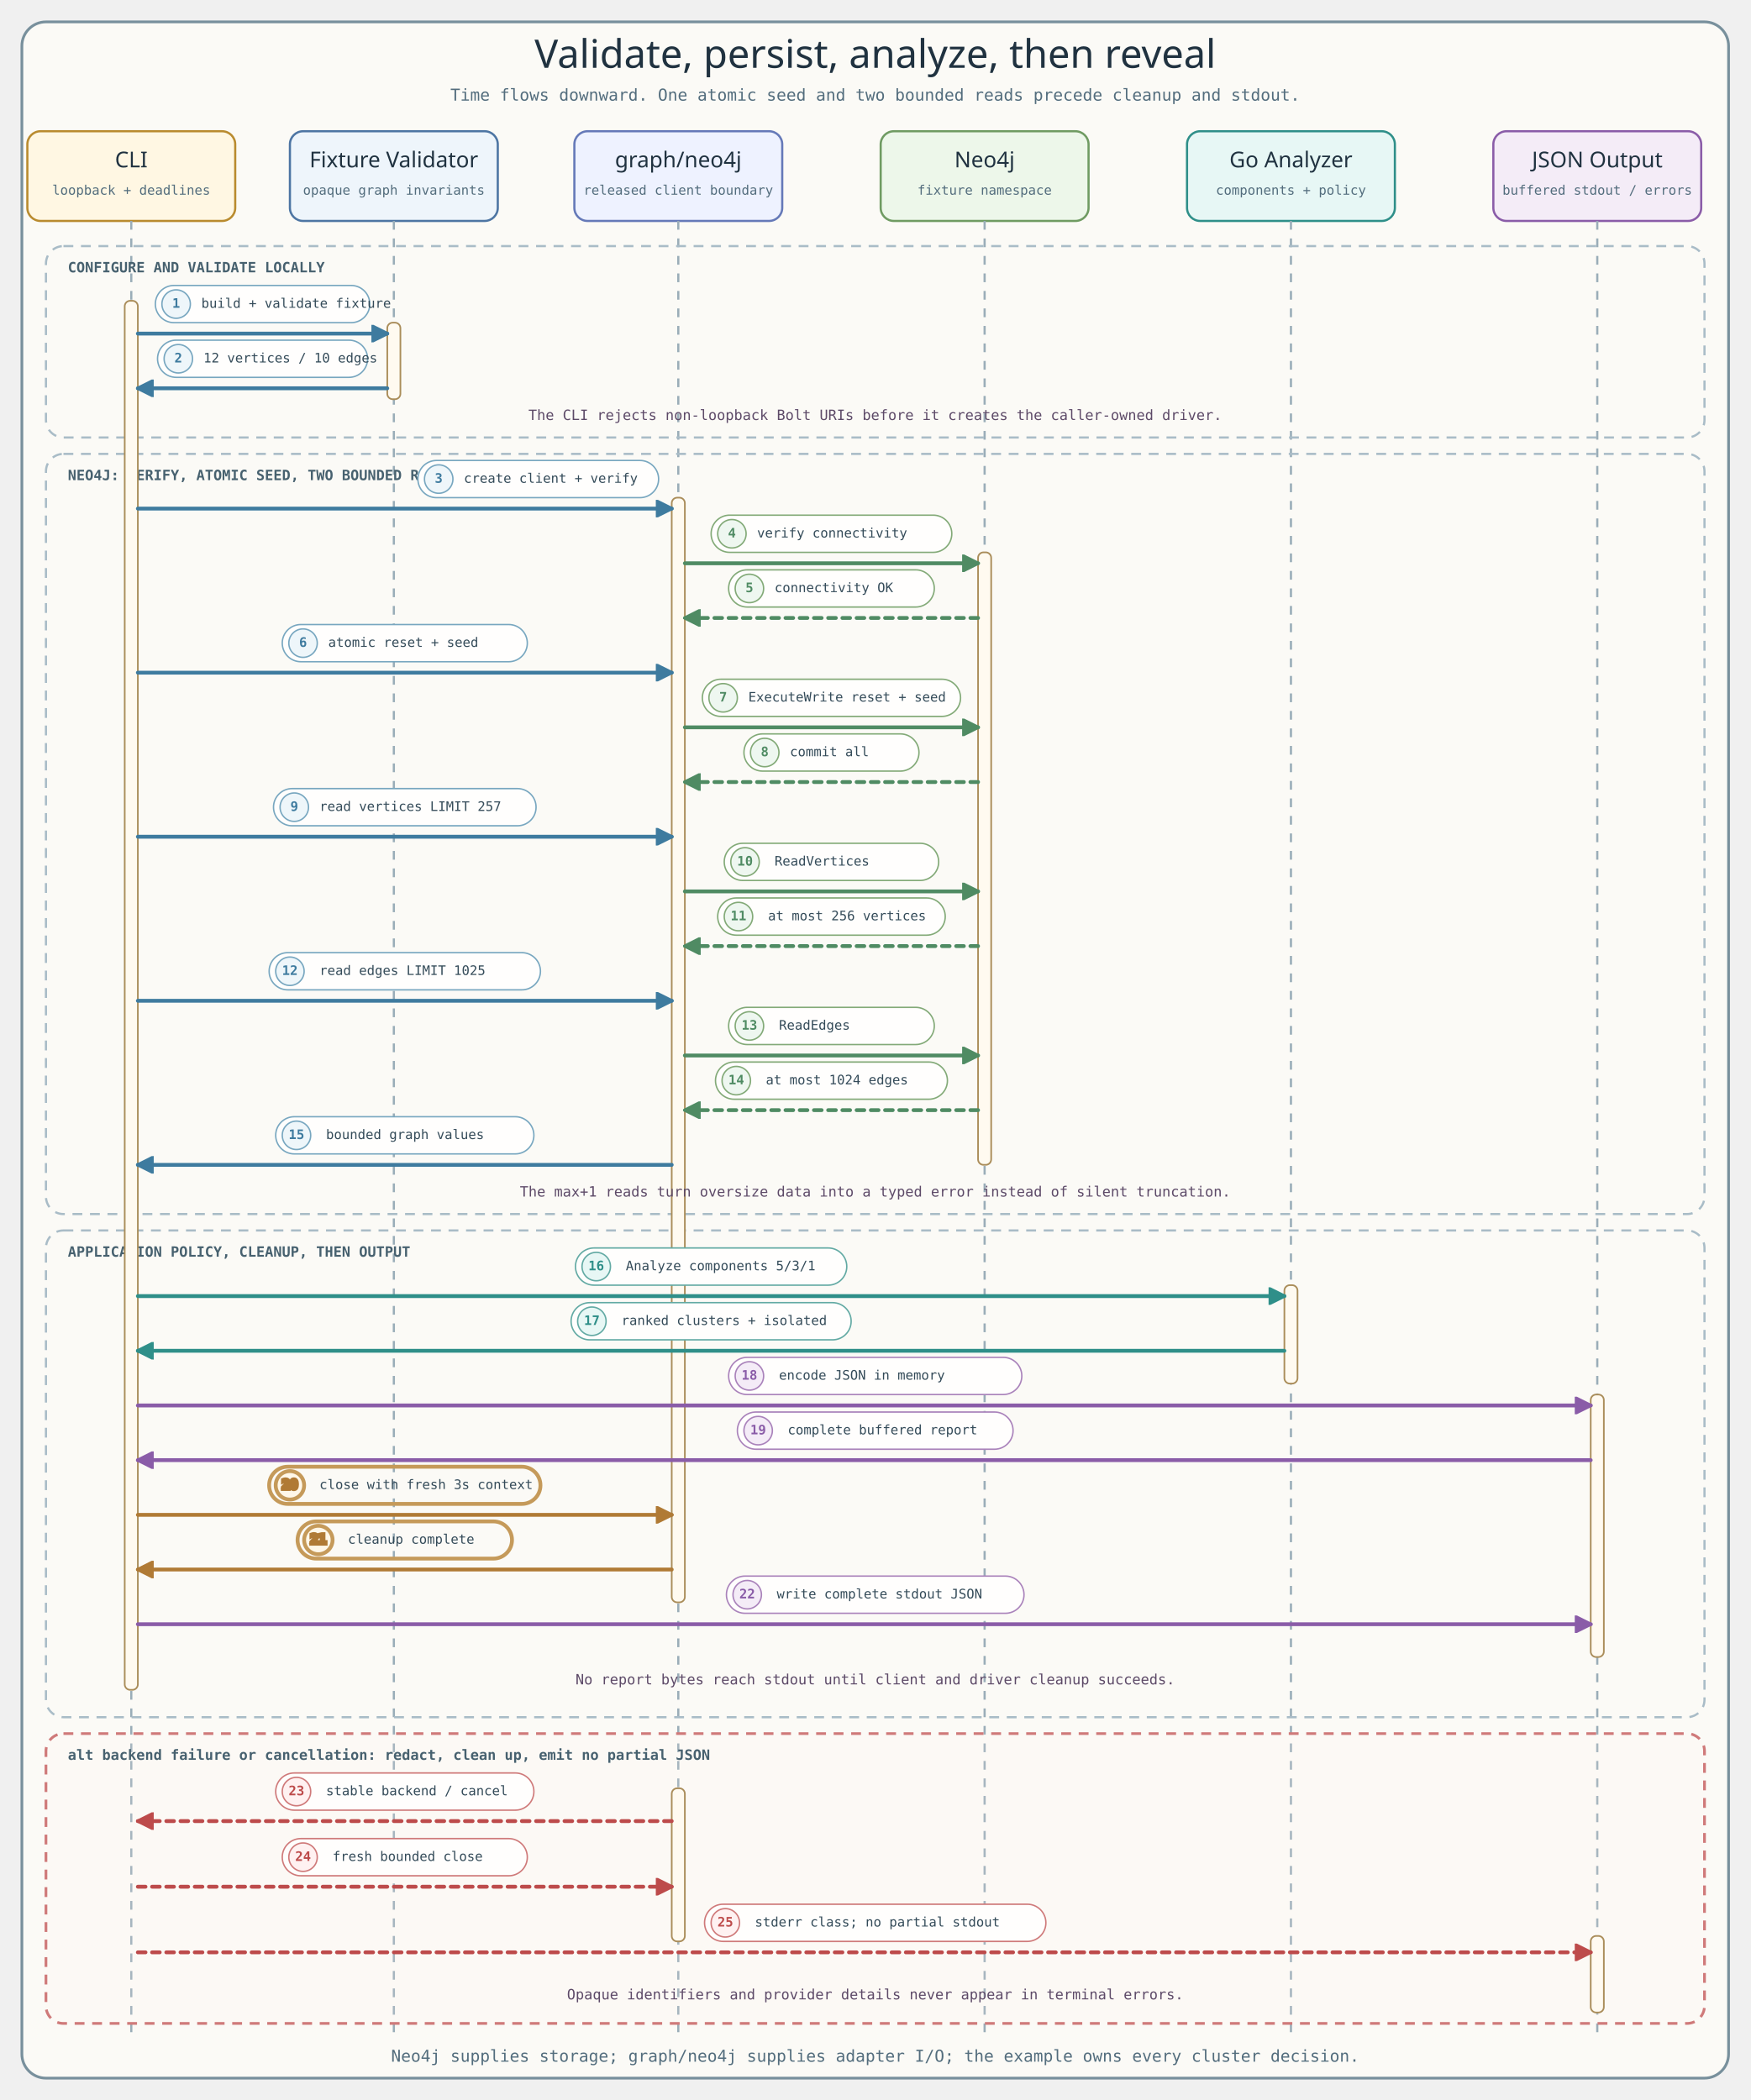
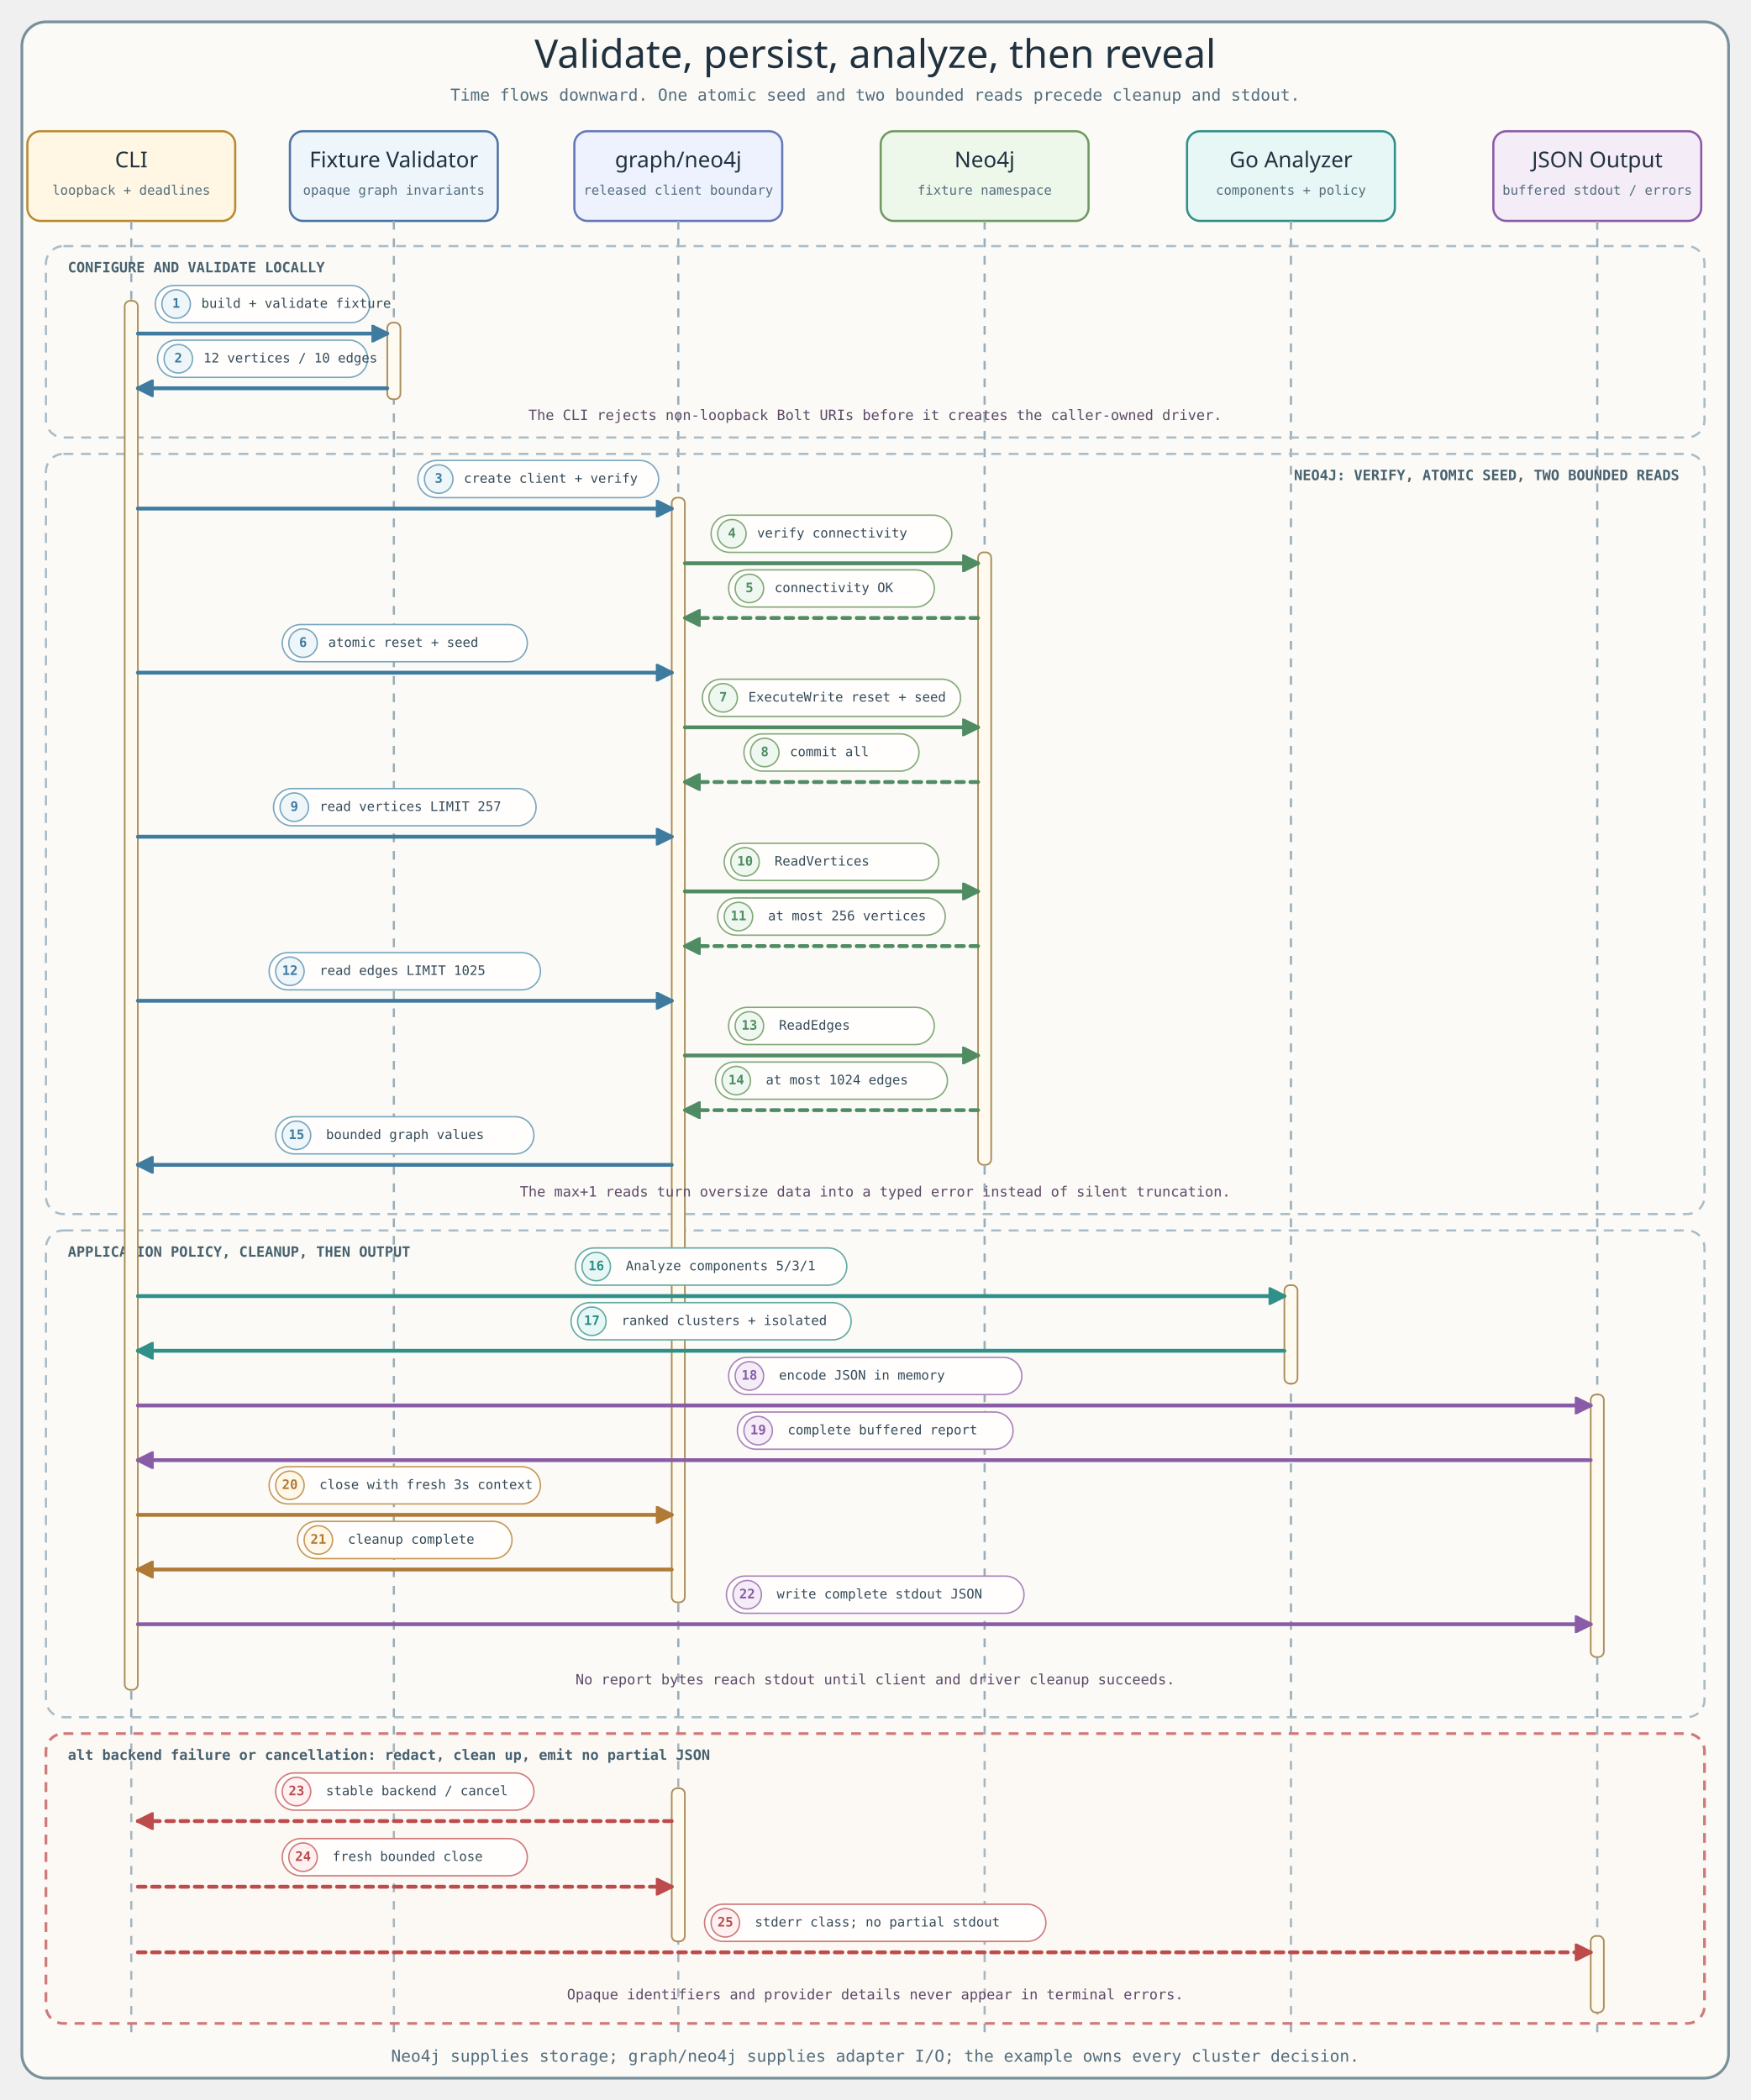
<svg xmlns="http://www.w3.org/2000/svg" width="1600" height="1920" viewBox="0 0 1600 1920" role="img" aria-labelledby="title desc">
  <defs>
    <style>
      @font-face { font-family: 'Architects Daughter'; src: url('file:///Users/debop/Library/Fonts/ArchitectsDaughter-Regular.ttf') format('truetype'); }
      @font-face { font-family: 'Comic Mono'; src: url('file:///Users/debop/Library/Fonts/ComicMono.ttf') format('truetype'); }
      .frame { fill: #fbfaf6; stroke: #78909c; stroke-width: 2.5; }
      .phase { fill: none; stroke: #a9bcc7; stroke-width: 2; stroke-dasharray: 9 7; }
      .error-frame { fill: #fff1f1; fill-opacity: .13; stroke: #cf7a7a; stroke-width: 2.5; stroke-dasharray: 9 7; }
      .title { font-family: 'Architects Daughter', 'Comic Sans MS', sans-serif; font-size: 36px; fill: #203240; }
      .subtitle { font-family: 'Comic Mono', monospace; font-size: 15px; fill: #536d7d; }
      .participant { font-family: 'Architects Daughter', 'Comic Sans MS', sans-serif; font-size: 20px; fill: #203240; }
      .role { font-family: 'Comic Mono', monospace; font-size: 12px; fill: #536d7d; }
      .phase-title { font-family: 'Comic Mono', monospace; font-size: 13px; font-weight: 700; fill: #47616f; }
      .detail, .num { font-family: 'Comic Mono', monospace; font-size: 12px; fill: #344b59; }
      .num { font-weight: 700; }
      .note { font-family: 'Comic Mono', monospace; font-size: 13px; fill: #5d4a68; }
      .card { fill: #ffffff; stroke: #607d8d; stroke-width: 2; }
      .card.cli-card { fill: #fff7e3; stroke: #b98b2f; }
      .card.validation-card { fill: #eef5fb; stroke: #4d75a3; }
      .card.client-card { fill: #eef2ff; stroke: #6579b8; }
      .card.neo4j-card { fill: #edf7ea; stroke: #6f9b62; }
      .card.analyzer-card { fill: #e7f7f5; stroke: #2f8f89; }
      .card.output-card { fill: #f4ecf7; stroke: #8a5ca8; }
      .lifeline { stroke: #9aadb8; stroke-width: 2; stroke-dasharray: 8 8; }
      .activation { fill: #fffaf0; stroke: #aa8d5a; stroke-width: 1.5; }
      .pill { fill: #fffefd; stroke-width: 1.3; }
      .pill.blue { stroke: #78a7c0; }
      .pill.green { stroke: #83aa78; }
      .pill.teal { stroke: #63aaa4; }
      .pill.purple { stroke: #aa83bb; }
      .pill.amber { stroke: #c59a5a; }
      .pill.red { stroke: #cf7a7a; }
      .badge { stroke-width: 1.3; }
      .badge.blue { fill: #eef6fa; stroke: #78a7c0; }
      .badge.green { fill: #eef7f0; stroke: #83aa78; }
      .badge.teal { fill: #e7f7f5; stroke: #63aaa4; }
      .badge.purple { fill: #f4ecf7; stroke: #aa83bb; }
      .badge.amber { fill: #fff7e8; stroke: #c59a5a; }
      .badge.red { fill: #fff1f1; stroke: #cf7a7a; }
      .num.blue { fill: #3e7b9f; }
      .num.green { fill: #4f8b63; }
      .num.teal { fill: #2f8f89; }
      .num.purple { fill: #8a5ca8; }
      .num.amber { fill: #b07a35; }
      .num.red { fill: #bd4b4b; }
-       .callBlue, .callGreen, .return, .work, .async, .amber, .error { fill: none; stroke-width: 3.5; stroke-linecap: round; }
+       .callBlue, .callGreen, .return, .work, .async, path.amber, .error { fill: none; stroke-width: 3.5; stroke-linecap: round; }
      .callBlue { stroke: #3e7b9f; marker-end: url(#seq-blue); }
      .callGreen { stroke: #4f8b63; marker-end: url(#seq-green); }
      .return { stroke: #4f8b63; stroke-dasharray: 7 6; marker-end: url(#seq-green); }
      .work { stroke: #2f8f89; marker-end: url(#seq-teal); }
      .async { stroke: #8a5ca8; marker-end: url(#seq-purple); }
-       .amber { stroke: #b07a35; marker-end: url(#seq-amber); }
+       path.amber { stroke: #b07a35; marker-end: url(#seq-amber); }
      .error { stroke: #bd4b4b; stroke-dasharray: 7 6; marker-end: url(#seq-red); }
    </style>
    <marker id="seq-blue" viewBox="0 0 10 10" markerWidth="16" markerHeight="16" refX="9" refY="5" orient="auto" markerUnits="userSpaceOnUse">
      <path d="M 0 0 L 10 5 L 0 10 Z" fill="#3e7b9f" stroke="#3e7b9f" stroke-dasharray="none" />
    </marker>
    <marker id="seq-green" viewBox="0 0 10 10" markerWidth="16" markerHeight="16" refX="9" refY="5" orient="auto" markerUnits="userSpaceOnUse">
      <path d="M 0 0 L 10 5 L 0 10 Z" fill="#4f8b63" stroke="#4f8b63" stroke-dasharray="none" />
    </marker>
    <marker id="seq-teal" viewBox="0 0 10 10" markerWidth="16" markerHeight="16" refX="9" refY="5" orient="auto" markerUnits="userSpaceOnUse">
      <path d="M 0 0 L 10 5 L 0 10 Z" fill="#2f8f89" stroke="#2f8f89" stroke-dasharray="none" />
    </marker>
    <marker id="seq-purple" viewBox="0 0 10 10" markerWidth="16" markerHeight="16" refX="9" refY="5" orient="auto" markerUnits="userSpaceOnUse">
      <path d="M 0 0 L 10 5 L 0 10 Z" fill="#8a5ca8" stroke="#8a5ca8" stroke-dasharray="none" />
    </marker>
    <marker id="seq-amber" viewBox="0 0 10 10" markerWidth="16" markerHeight="16" refX="9" refY="5" orient="auto" markerUnits="userSpaceOnUse">
      <path d="M 0 0 L 10 5 L 0 10 Z" fill="#b07a35" stroke="#b07a35" stroke-dasharray="none" />
    </marker>
    <marker id="seq-red" viewBox="0 0 10 10" markerWidth="16" markerHeight="16" refX="9" refY="5" orient="auto" markerUnits="userSpaceOnUse">
      <path d="M 0 0 L 10 5 L 0 10 Z" fill="#bd4b4b" stroke="#bd4b4b" stroke-dasharray="none" />
    </marker>
  </defs>
  <rect class="frame" x="20" y="20" width="1560" height="1880" rx="22" />
  <text class="title" x="800" y="62" text-anchor="middle">Validate, persist, analyze, then reveal</text>
  <text class="subtitle" x="800" y="92" text-anchor="middle">Time flows downward. One atomic seed and two bounded reads precede cleanup and stdout.</text>
  <rect class="card cli-card" data-card="cli" x="25" y="120" width="190" height="82" rx="12" />
  <text class="participant" x="120" y="153" text-anchor="middle">CLI</text>
  <text class="role" x="120" y="178" text-anchor="middle">loopback + deadlines</text>
  <rect class="card validation-card" data-card="fixture-validator" x="265" y="120" width="190" height="82" rx="12" />
  <text class="participant" x="360" y="153" text-anchor="middle">Fixture Validator</text>
  <text class="role" x="360" y="178" text-anchor="middle">opaque graph invariants</text>
  <rect class="card client-card" data-card="graph-neo4j" x="525" y="120" width="190" height="82" rx="12" />
  <text class="participant" x="620" y="153" text-anchor="middle">graph/neo4j</text>
  <text class="role" x="620" y="178" text-anchor="middle">released client boundary</text>
  <rect class="card neo4j-card" data-card="neo4j" x="805" y="120" width="190" height="82" rx="12" />
  <text class="participant" x="900" y="153" text-anchor="middle">Neo4j</text>
  <text class="role" x="900" y="178" text-anchor="middle">fixture namespace</text>
  <rect class="card analyzer-card" data-card="go-analyzer" x="1085" y="120" width="190" height="82" rx="12" />
  <text class="participant" x="1180" y="153" text-anchor="middle">Go Analyzer</text>
  <text class="role" x="1180" y="178" text-anchor="middle">components + policy</text>
  <rect class="card output-card" data-card="json-output" x="1365" y="120" width="190" height="82" rx="12" />
  <text class="participant" x="1460" y="153" text-anchor="middle">JSON Output</text>
  <text class="role" x="1460" y="178" text-anchor="middle">buffered stdout / errors</text>
  <line class="lifeline" x1="120" y1="202" x2="120" y2="1860" />
  <line class="lifeline" x1="360" y1="202" x2="360" y2="1860" />
  <line class="lifeline" x1="620" y1="202" x2="620" y2="1860" />
  <line class="lifeline" x1="900" y1="202" x2="900" y2="1860" />
  <line class="lifeline" x1="1180" y1="202" x2="1180" y2="1860" />
  <line class="lifeline" x1="1460" y1="202" x2="1460" y2="1860" />
  <rect class="phase" x="42" y="225" width="1516" height="175" rx="16" />
  <text class="phase-title" x="62" y="249">CONFIGURE AND VALIDATE LOCALLY</text>
  <rect class="phase" x="42" y="415" width="1516" height="695" rx="16" />
-   <text class="phase-title" x="62" y="439">NEO4J: VERIFY, ATOMIC SEED, TWO BOUNDED READS</text>
+   <text class="phase-title" x="1535" y="439" text-anchor="end">NEO4J: VERIFY, ATOMIC SEED, TWO BOUNDED READS</text>
  <rect class="phase" x="42" y="1125" width="1516" height="445" rx="16" />
  <text class="phase-title" x="62" y="1149">APPLICATION POLICY, CLEANUP, THEN OUTPUT</text>
  <rect class="error-frame alt" x="42" y="1585" width="1516" height="265" rx="16" />
  <text class="phase-title" x="62" y="1609">alt backend failure or cancellation: redact, clean up, emit no partial JSON</text>
  <rect class="activation" x="114" y="275" width="12" height="1270" rx="5" />
  <rect class="activation" x="354" y="295" width="12" height="70" rx="5" />
  <rect class="activation" x="614" y="455" width="12" height="1010" rx="5" />
  <rect class="activation" x="894" y="505" width="12" height="560" rx="5" />
  <rect class="activation" x="1174" y="1175" width="12" height="90" rx="5" />
  <rect class="activation" x="1454" y="1275" width="12" height="240" rx="5" />
  <rect class="activation" x="614" y="1635" width="12" height="140" rx="5" />
  <rect class="activation" x="1454" y="1770" width="12" height="70" rx="5" />
  <path class="callBlue connector" data-message="validate-fixture" d="M126 305 H354" />
  <rect class="pill blue" x="142" y="261" width="196" height="34" rx="17" />
  <circle class="badge blue" cx="161" cy="278" r="13" />
  <text class="num blue" x="161" y="278" text-anchor="middle" dominant-baseline="middle">1</text>
  <text class="detail" x="184" y="278" dominant-baseline="middle">build + validate fixture</text>
  <path class="callBlue connector" data-message="fixture-ok" d="M354 355 H126" />
  <rect class="pill blue" x="144" y="311" width="192" height="34" rx="17" />
  <circle class="badge blue" cx="163" cy="328" r="13" />
  <text class="num blue" x="163" y="328" text-anchor="middle" dominant-baseline="middle">2</text>
  <text class="detail" x="186" y="328" dominant-baseline="middle">12 vertices / 10 edges</text>
  <text class="note" x="800" y="384" text-anchor="middle">The CLI rejects non-loopback Bolt URIs before it creates the caller-owned driver.</text>
  <path class="callBlue connector" data-message="create-client" d="M126 465 H614" />
  <rect class="pill blue" x="382" y="421" width="220" height="34" rx="17" />
  <circle class="badge blue" cx="401" cy="438" r="13" />
  <text class="num blue" x="401" y="438" text-anchor="middle" dominant-baseline="middle">3</text>
  <text class="detail" x="424" y="438" dominant-baseline="middle">create client + verify</text>
  <path class="callGreen connector" data-message="verify-connectivity" d="M626 515 H894" />
  <rect class="pill green" x="650" y="471" width="220" height="34" rx="17" />
  <circle class="badge green" cx="669" cy="488" r="13" />
  <text class="num green" x="669" y="488" text-anchor="middle" dominant-baseline="middle">4</text>
  <text class="detail" x="692" y="488" dominant-baseline="middle">verify connectivity</text>
  <path class="return connector" data-message="connectivity-ok" d="M894 565 H626" />
  <rect class="pill green" x="666" y="521" width="188" height="34" rx="17" />
  <circle class="badge green" cx="685" cy="538" r="13" />
  <text class="num green" x="685" y="538" text-anchor="middle" dominant-baseline="middle">5</text>
  <text class="detail" x="708" y="538" dominant-baseline="middle">connectivity OK</text>
  <path class="callBlue connector" data-message="request-seed" d="M126 615 H614" />
  <rect class="pill blue" x="258" y="571" width="224" height="34" rx="17" />
  <circle class="badge blue" cx="277" cy="588" r="13" />
  <text class="num blue" x="277" y="588" text-anchor="middle" dominant-baseline="middle">6</text>
  <text class="detail" x="300" y="588" dominant-baseline="middle">atomic reset + seed</text>
  <path class="callGreen connector" data-message="execute-write" d="M626 665 H894" />
  <rect class="pill green" x="642" y="621" width="236" height="34" rx="17" />
  <circle class="badge green" cx="661" cy="638" r="13" />
  <text class="num green" x="661" y="638" text-anchor="middle" dominant-baseline="middle">7</text>
  <text class="detail" x="684" y="638" dominant-baseline="middle">ExecuteWrite reset + seed</text>
  <path class="return connector" data-message="seed-commit" d="M894 715 H626" />
  <rect class="pill green" x="680" y="671" width="160" height="34" rx="17" />
  <circle class="badge green" cx="699" cy="688" r="13" />
  <text class="num green" x="699" y="688" text-anchor="middle" dominant-baseline="middle">8</text>
  <text class="detail" x="722" y="688" dominant-baseline="middle">commit all</text>
  <path class="callBlue connector" data-message="request-vertices" d="M126 765 H614" />
  <rect class="pill blue" x="250" y="721" width="240" height="34" rx="17" />
  <circle class="badge blue" cx="269" cy="738" r="13" />
  <text class="num blue" x="269" y="738" text-anchor="middle" dominant-baseline="middle">9</text>
  <text class="detail" x="292" y="738" dominant-baseline="middle">read vertices LIMIT 257</text>
  <path class="callGreen connector" data-message="read-vertices" d="M626 815 H894" />
  <rect class="pill green" x="662" y="771" width="196" height="34" rx="17" />
  <circle class="badge green" cx="681" cy="788" r="13" />
  <text class="num green" x="681" y="788" text-anchor="middle" dominant-baseline="middle">10</text>
  <text class="detail" x="708" y="788" dominant-baseline="middle">ReadVertices</text>
  <path class="return connector" data-message="vertices-return" d="M894 865 H626" />
  <rect class="pill green" x="656" y="821" width="208" height="34" rx="17" />
  <circle class="badge green" cx="675" cy="838" r="13" />
  <text class="num green" x="675" y="838" text-anchor="middle" dominant-baseline="middle">11</text>
  <text class="detail" x="702" y="838" dominant-baseline="middle">at most 256 vertices</text>
  <path class="callBlue connector" data-message="request-edges" d="M126 915 H614" />
  <rect class="pill blue" x="246" y="871" width="248" height="34" rx="17" />
  <circle class="badge blue" cx="265" cy="888" r="13" />
  <text class="num blue" x="265" y="888" text-anchor="middle" dominant-baseline="middle">12</text>
  <text class="detail" x="292" y="888" dominant-baseline="middle">read edges LIMIT 1025</text>
  <path class="callGreen connector" data-message="read-edges" d="M626 965 H894" />
  <rect class="pill green" x="666" y="921" width="188" height="34" rx="17" />
  <circle class="badge green" cx="685" cy="938" r="13" />
  <text class="num green" x="685" y="938" text-anchor="middle" dominant-baseline="middle">13</text>
  <text class="detail" x="712" y="938" dominant-baseline="middle">ReadEdges</text>
  <path class="return connector" data-message="edges-return" d="M894 1015 H626" />
  <rect class="pill green" x="654" y="971" width="212" height="34" rx="17" />
  <circle class="badge green" cx="673" cy="988" r="13" />
  <text class="num green" x="673" y="988" text-anchor="middle" dominant-baseline="middle">14</text>
  <text class="detail" x="700" y="988" dominant-baseline="middle">at most 1024 edges</text>
  <path class="callBlue connector" data-message="bounded-values" d="M614 1065 H126" />
  <rect class="pill blue" x="252" y="1021" width="236" height="34" rx="17" />
  <circle class="badge blue" cx="271" cy="1038" r="13" />
  <text class="num blue" x="271" y="1038" text-anchor="middle" dominant-baseline="middle">15</text>
  <text class="detail" x="298" y="1038" dominant-baseline="middle">bounded graph values</text>
  <text class="note" x="800" y="1094" text-anchor="middle">The max+1 reads turn oversize data into a typed error instead of silent truncation.</text>
  <path class="work connector" data-message="analyze" d="M126 1185 H1174" />
  <rect class="pill teal" x="526" y="1141" width="248" height="34" rx="17" />
  <circle class="badge teal" cx="545" cy="1158" r="13" />
  <text class="num teal" x="545" y="1158" text-anchor="middle" dominant-baseline="middle">16</text>
  <text class="detail" x="572" y="1158" dominant-baseline="middle">Analyze components 5/3/1</text>
  <path class="work connector" data-message="analysis-return" d="M1174 1235 H126" />
  <rect class="pill teal" x="522" y="1191" width="256" height="34" rx="17" />
  <circle class="badge teal" cx="541" cy="1208" r="13" />
  <text class="num teal" x="541" y="1208" text-anchor="middle" dominant-baseline="middle">17</text>
  <text class="detail" x="568" y="1208" dominant-baseline="middle">ranked clusters + isolated</text>
  <path class="async connector" data-message="encode-json" d="M126 1285 H1454" />
  <rect class="pill purple" x="666" y="1241" width="268" height="34" rx="17" />
  <circle class="badge purple" cx="685" cy="1258" r="13" />
  <text class="num purple" x="685" y="1258" text-anchor="middle" dominant-baseline="middle">18</text>
  <text class="detail" x="712" y="1258" dominant-baseline="middle">encode JSON in memory</text>
  <path class="async connector" data-message="buffered-report" d="M1454 1335 H126" />
  <rect class="pill purple" x="674" y="1291" width="252" height="34" rx="17" />
  <circle class="badge purple" cx="693" cy="1308" r="13" />
  <text class="num purple" x="693" y="1308" text-anchor="middle" dominant-baseline="middle">19</text>
  <text class="detail" x="720" y="1308" dominant-baseline="middle">complete buffered report</text>
  <path class="amber connector" data-message="close-client" d="M126 1385 H614" />
  <rect class="pill amber" x="246" y="1341" width="248" height="34" rx="17" />
  <circle class="badge amber" cx="265" cy="1358" r="13" />
  <text class="num amber" x="265" y="1358" text-anchor="middle" dominant-baseline="middle">20</text>
  <text class="detail" x="292" y="1358" dominant-baseline="middle">close with fresh 3s context</text>
  <path class="amber connector" data-message="cleanup-complete" d="M614 1435 H126" />
  <rect class="pill amber" x="272" y="1391" width="196" height="34" rx="17" />
  <circle class="badge amber" cx="291" cy="1408" r="13" />
  <text class="num amber" x="291" y="1408" text-anchor="middle" dominant-baseline="middle">21</text>
  <text class="detail" x="318" y="1408" dominant-baseline="middle">cleanup complete</text>
  <path class="async connector" data-message="stdout" d="M126 1485 H1454" />
  <rect class="pill purple" x="664" y="1441" width="272" height="34" rx="17" />
  <circle class="badge purple" cx="683" cy="1458" r="13" />
  <text class="num purple" x="683" y="1458" text-anchor="middle" dominant-baseline="middle">22</text>
  <text class="detail" x="710" y="1458" dominant-baseline="middle">write complete stdout JSON</text>
  <text class="note" x="800" y="1540" text-anchor="middle">No report bytes reach stdout until client and driver cleanup succeeds.</text>
  <path class="error connector" data-message="stable-failure" d="M614 1665 H126" />
  <rect class="pill red" x="252" y="1621" width="236" height="34" rx="17" />
  <circle class="badge red" cx="271" cy="1638" r="13" />
  <text class="num red" x="271" y="1638" text-anchor="middle" dominant-baseline="middle">23</text>
  <text class="detail" x="298" y="1638" dominant-baseline="middle">stable backend / cancel</text>
  <path class="error connector" data-message="failure-cleanup" d="M126 1725 H614" />
  <rect class="pill red" x="258" y="1681" width="224" height="34" rx="17" />
  <circle class="badge red" cx="277" cy="1698" r="13" />
  <text class="num red" x="277" y="1698" text-anchor="middle" dominant-baseline="middle">24</text>
  <text class="detail" x="304" y="1698" dominant-baseline="middle">fresh bounded close</text>
  <path class="error connector" data-message="stable-stderr" d="M126 1785 H1454" />
  <rect class="pill red" x="644" y="1741" width="312" height="34" rx="17" />
  <circle class="badge red" cx="663" cy="1758" r="13" />
  <text class="num red" x="663" y="1758" text-anchor="middle" dominant-baseline="middle">25</text>
  <text class="detail" x="690" y="1758" dominant-baseline="middle">stderr class; no partial stdout</text>
  <text class="note" x="800" y="1828" text-anchor="middle">Opaque identifiers and provider details never appear in terminal errors.</text>
  <text class="subtitle" x="800" y="1885" text-anchor="middle">Neo4j supplies storage; graph/neo4j supplies adapter I/O; the example owns every cluster decision.</text>
</svg>
